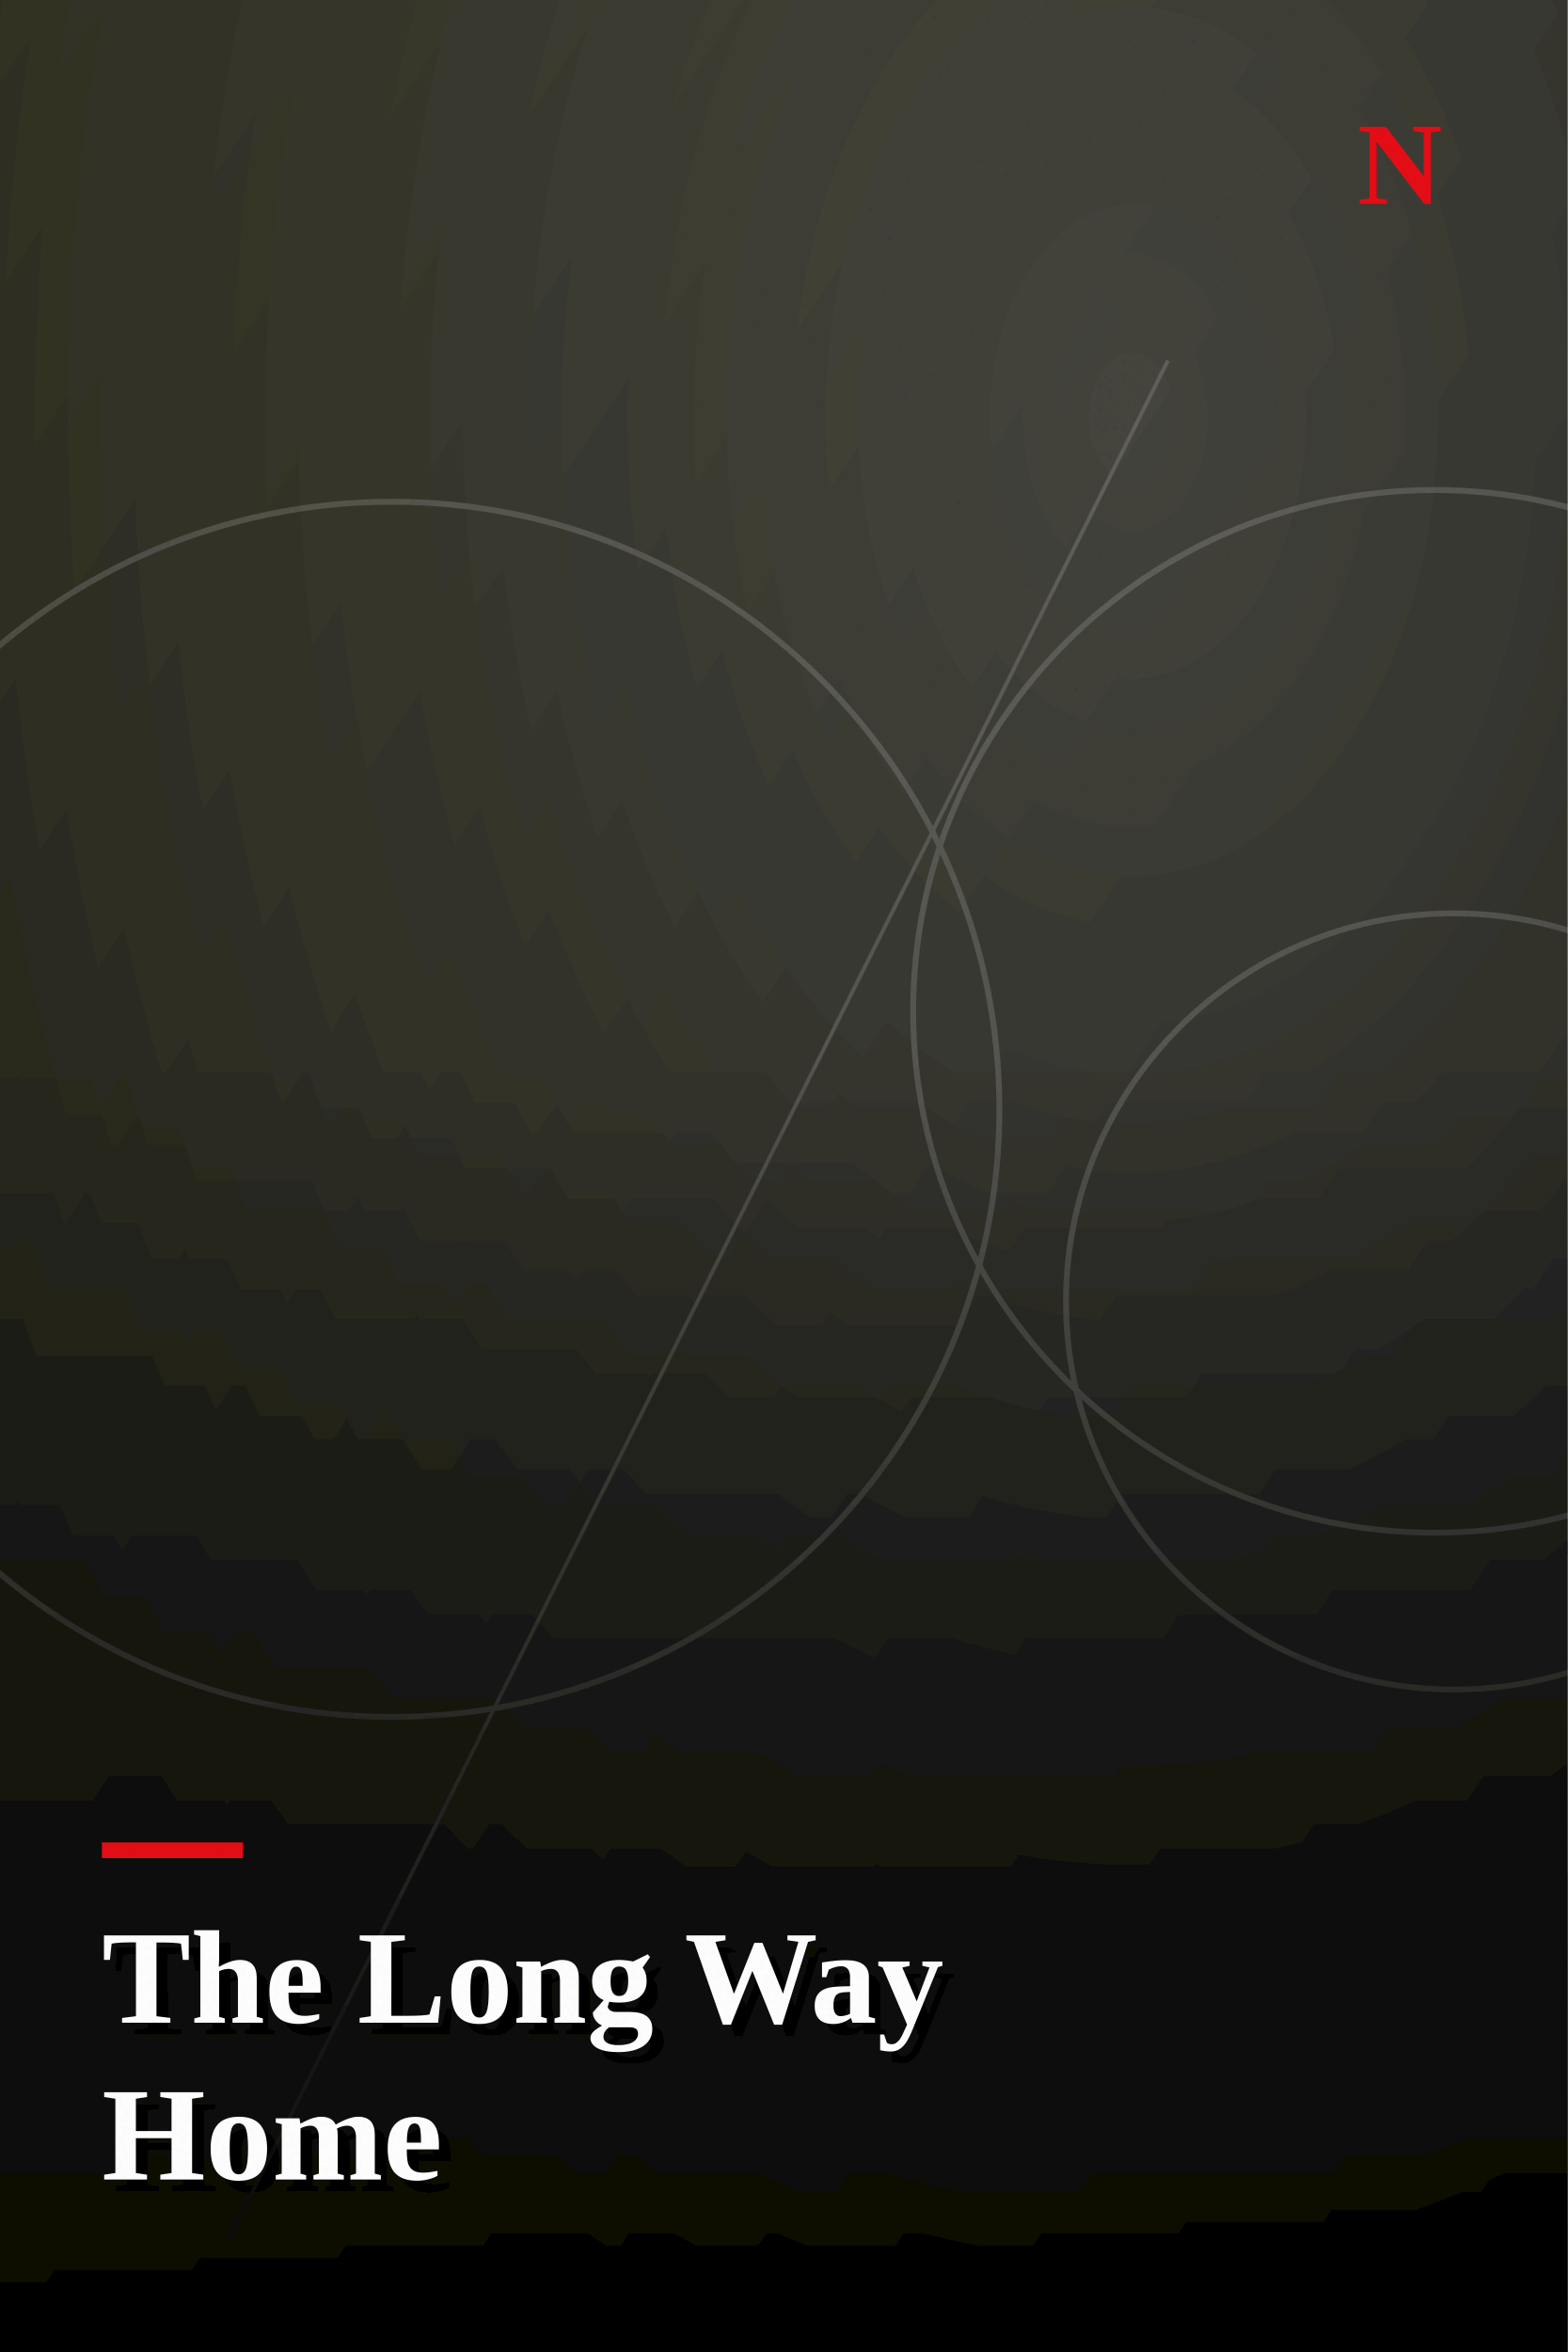
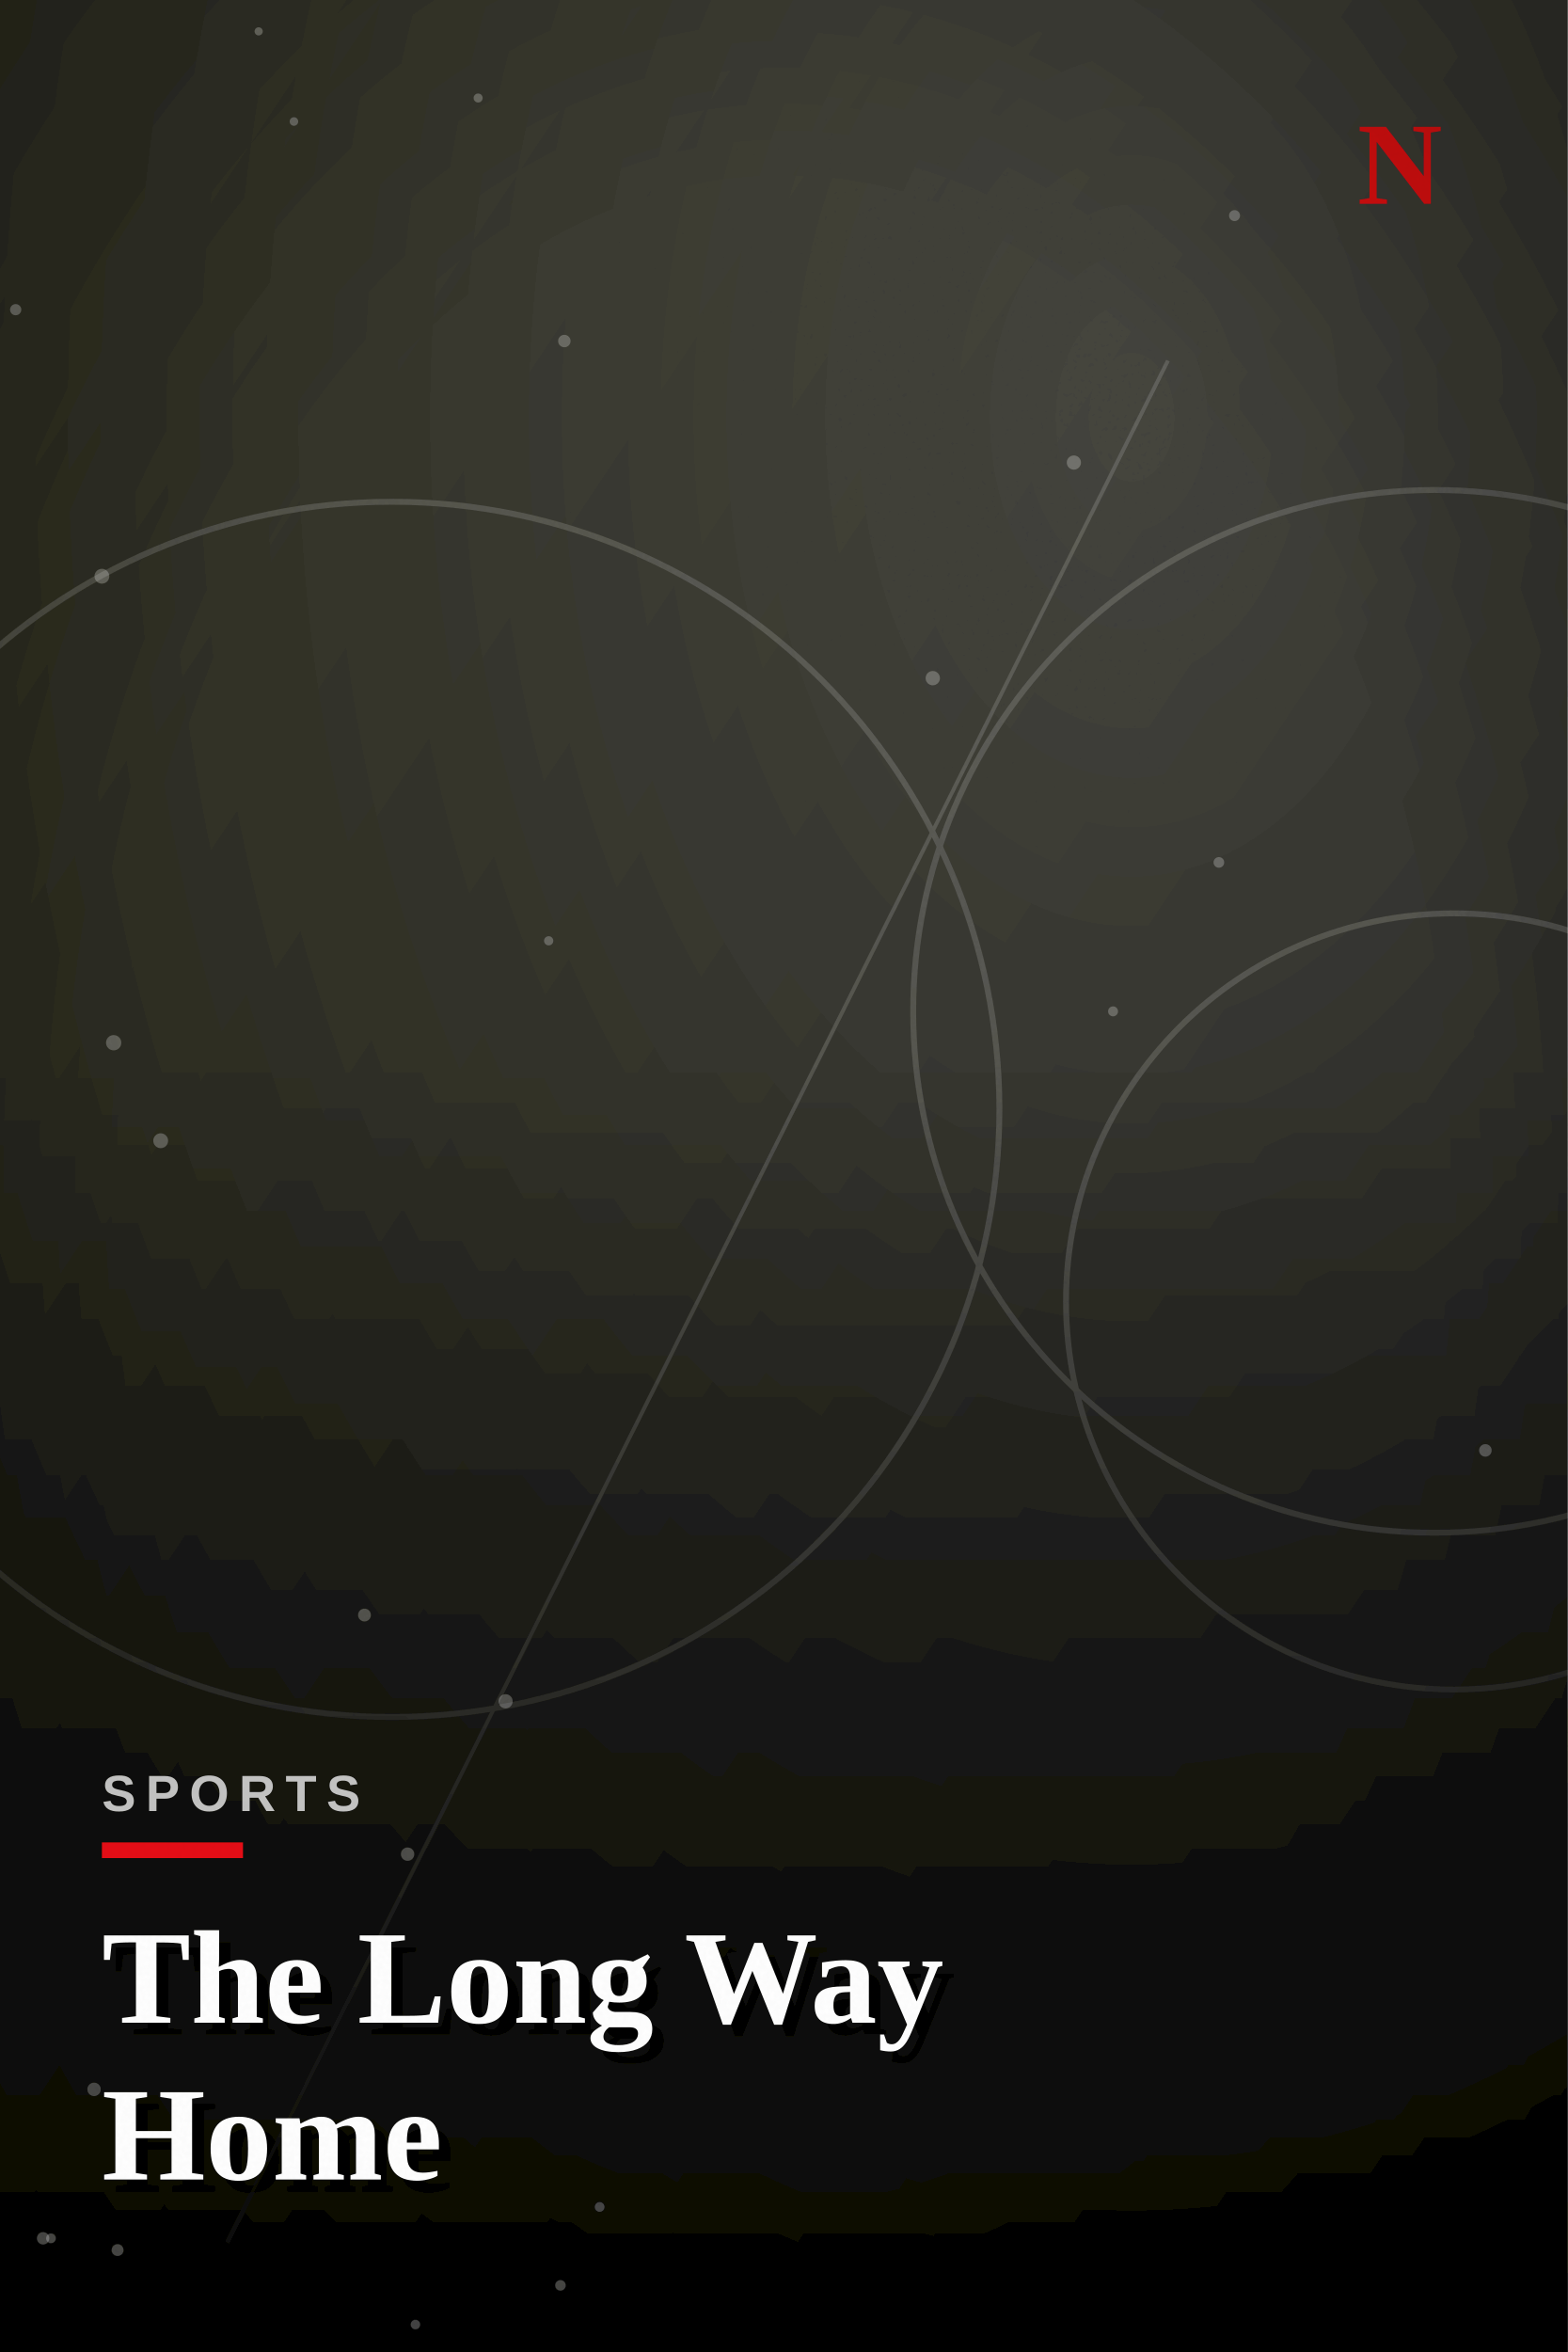
<svg xmlns="http://www.w3.org/2000/svg" viewBox="0 0 400 600" role="img" aria-label="The Long Way Home poster">
  <defs>
    <linearGradient id="bg" x1="0" y1="0" x2="1" y2="1">
      <stop offset="0" stop-color="#2b2b1e" />
+       <stop offset="0.5" stop-color="#202018" />
      <stop offset="1" stop-color="#141411" />
    </linearGradient>
    <radialGradient id="glow" cx="0.72" cy="0.18" r="0.85">
      <stop offset="0" stop-color="#ffffff" stop-opacity="0.16" />
      <stop offset="1" stop-color="#ffffff" stop-opacity="0" />
+     </radialGradient>
+     <radialGradient id="vignette" cx="0.5" cy="0.5" r="0.75">
+       <stop offset="0.55" stop-color="#000000" stop-opacity="0" />
+       <stop offset="1" stop-color="#000000" stop-opacity="0.35" />
    </radialGradient>
    <linearGradient id="fade" x1="0" y1="0" x2="0" y2="1">
      <stop offset="0.45" stop-color="#000000" stop-opacity="0" />
      <stop offset="1" stop-color="#000000" stop-opacity="0.85" />
    </linearGradient>
    <filter id="grain">
      <feTurbulence type="fractalNoise" baseFrequency="0.8" numOctaves="2" />
      <feColorMatrix type="matrix" values="0 0 0 0 0  0 0 0 0 0  0 0 0 0 0  0 0 0 0.05 0" />
      <feComposite operator="over" in2="SourceGraphic" />
    </filter>
  </defs>
  <g filter="url(#grain)">
    <rect width="400" height="600" fill="url(#bg)" />
    <rect width="400" height="600" fill="url(#glow)" />
    <g opacity="0.16" stroke="#ffffff" fill="none">
      <circle cx="366" cy="258" r="133" fill="none" stroke="#ffffff" stroke-width="1.5" />
      <circle cx="371" cy="332" r="99" fill="none" stroke="#ffffff" stroke-width="1.5" />
      <circle cx="100" cy="283" r="155" fill="none" stroke="#ffffff" stroke-width="1.5" />
      <line x1="58" y1="572" x2="298" y2="92" stroke="#ffffff" stroke-width="1" />
    </g>
    <text x="368" y="52" font-family="Georgia, 'Times New Roman', serif" font-size="30" font-weight="700" fill="#E50914" text-anchor="end">N</text>
+     <rect width="400" height="600" fill="url(#vignette)" />
    <rect width="400" height="600" fill="url(#fade)" />
+     <circle cx="29" cy="266" r="1.95" fill="#ffffff" opacity="0.25" />
+     <circle cx="24" cy="533" r="1.72" fill="#ffffff" opacity="0.25" />
+     <circle cx="93" cy="412" r="1.63" fill="#ffffff" opacity="0.25" />
+     <circle cx="144" cy="87" r="1.59" fill="#ffffff" opacity="0.25" />
+     <circle cx="75" cy="31" r="1.09" fill="#ffffff" opacity="0.25" />
+     <circle cx="4" cy="79" r="1.43" fill="#ffffff" opacity="0.25" />
+     <circle cx="26" cy="147" r="1.89" fill="#ffffff" opacity="0.25" />
+     <circle cx="11" cy="571" r="1.58" fill="#ffffff" opacity="0.25" />
+     <circle cx="129" cy="434" r="1.81" fill="#ffffff" opacity="0.25" />
+     <circle cx="30" cy="574" r="1.51" fill="#ffffff" opacity="0.25" />
+     <circle cx="238" cy="173" r="1.83" fill="#ffffff" opacity="0.25" />
+     <circle cx="41" cy="291" r="1.89" fill="#ffffff" opacity="0.25" />
+     <circle cx="122" cy="25" r="1.15" fill="#ffffff" opacity="0.25" />
+     <circle cx="311" cy="220" r="1.36" fill="#ffffff" opacity="0.25" />
+     <circle cx="66" cy="8" r="1.04" fill="#ffffff" opacity="0.25" />
+     <circle cx="379" cy="370" r="1.60" fill="#ffffff" opacity="0.25" />
+     <circle cx="104" cy="473" r="1.70" fill="#ffffff" opacity="0.25" />
+     <circle cx="13" cy="571" r="1.24" fill="#ffffff" opacity="0.25" />
+     <circle cx="315" cy="55" r="1.40" fill="#ffffff" opacity="0.25" />
+     <circle cx="274" cy="118" r="1.81" fill="#ffffff" opacity="0.25" />
+     <circle cx="153" cy="563" r="1.25" fill="#ffffff" opacity="0.25" />
+     <circle cx="106" cy="593" r="1.21" fill="#ffffff" opacity="0.25" />
+     <circle cx="284" cy="258" r="1.27" fill="#ffffff" opacity="0.25" />
+     <circle cx="143" cy="583" r="1.34" fill="#ffffff" opacity="0.25" />
+     <circle cx="140" cy="240" r="1.18" fill="#ffffff" opacity="0.25" />
    <rect x="26" y="470" width="36" height="4" fill="#E50914" />
+     <text x="26" y="462" font-family="Arial, Helvetica, sans-serif" font-size="13" font-weight="600" letter-spacing="2.5" fill="rgba(255,255,255,0.75)">SPORTS</text>
    <text x="29" y="519" font-family="Georgia, 'Times New Roman', serif" font-size="34" font-weight="700" fill="rgba(0,0,0,0.55)">The Long Way</text>
    <text x="26" y="516" font-family="Georgia, 'Times New Roman', serif" font-size="34" font-weight="700" fill="#ffffff">The Long Way</text>
    <text x="29" y="559" font-family="Georgia, 'Times New Roman', serif" font-size="34" font-weight="700" fill="rgba(0,0,0,0.55)">Home</text>
    <text x="26" y="556" font-family="Georgia, 'Times New Roman', serif" font-size="34" font-weight="700" fill="#ffffff">Home</text>
  </g>
</svg>
